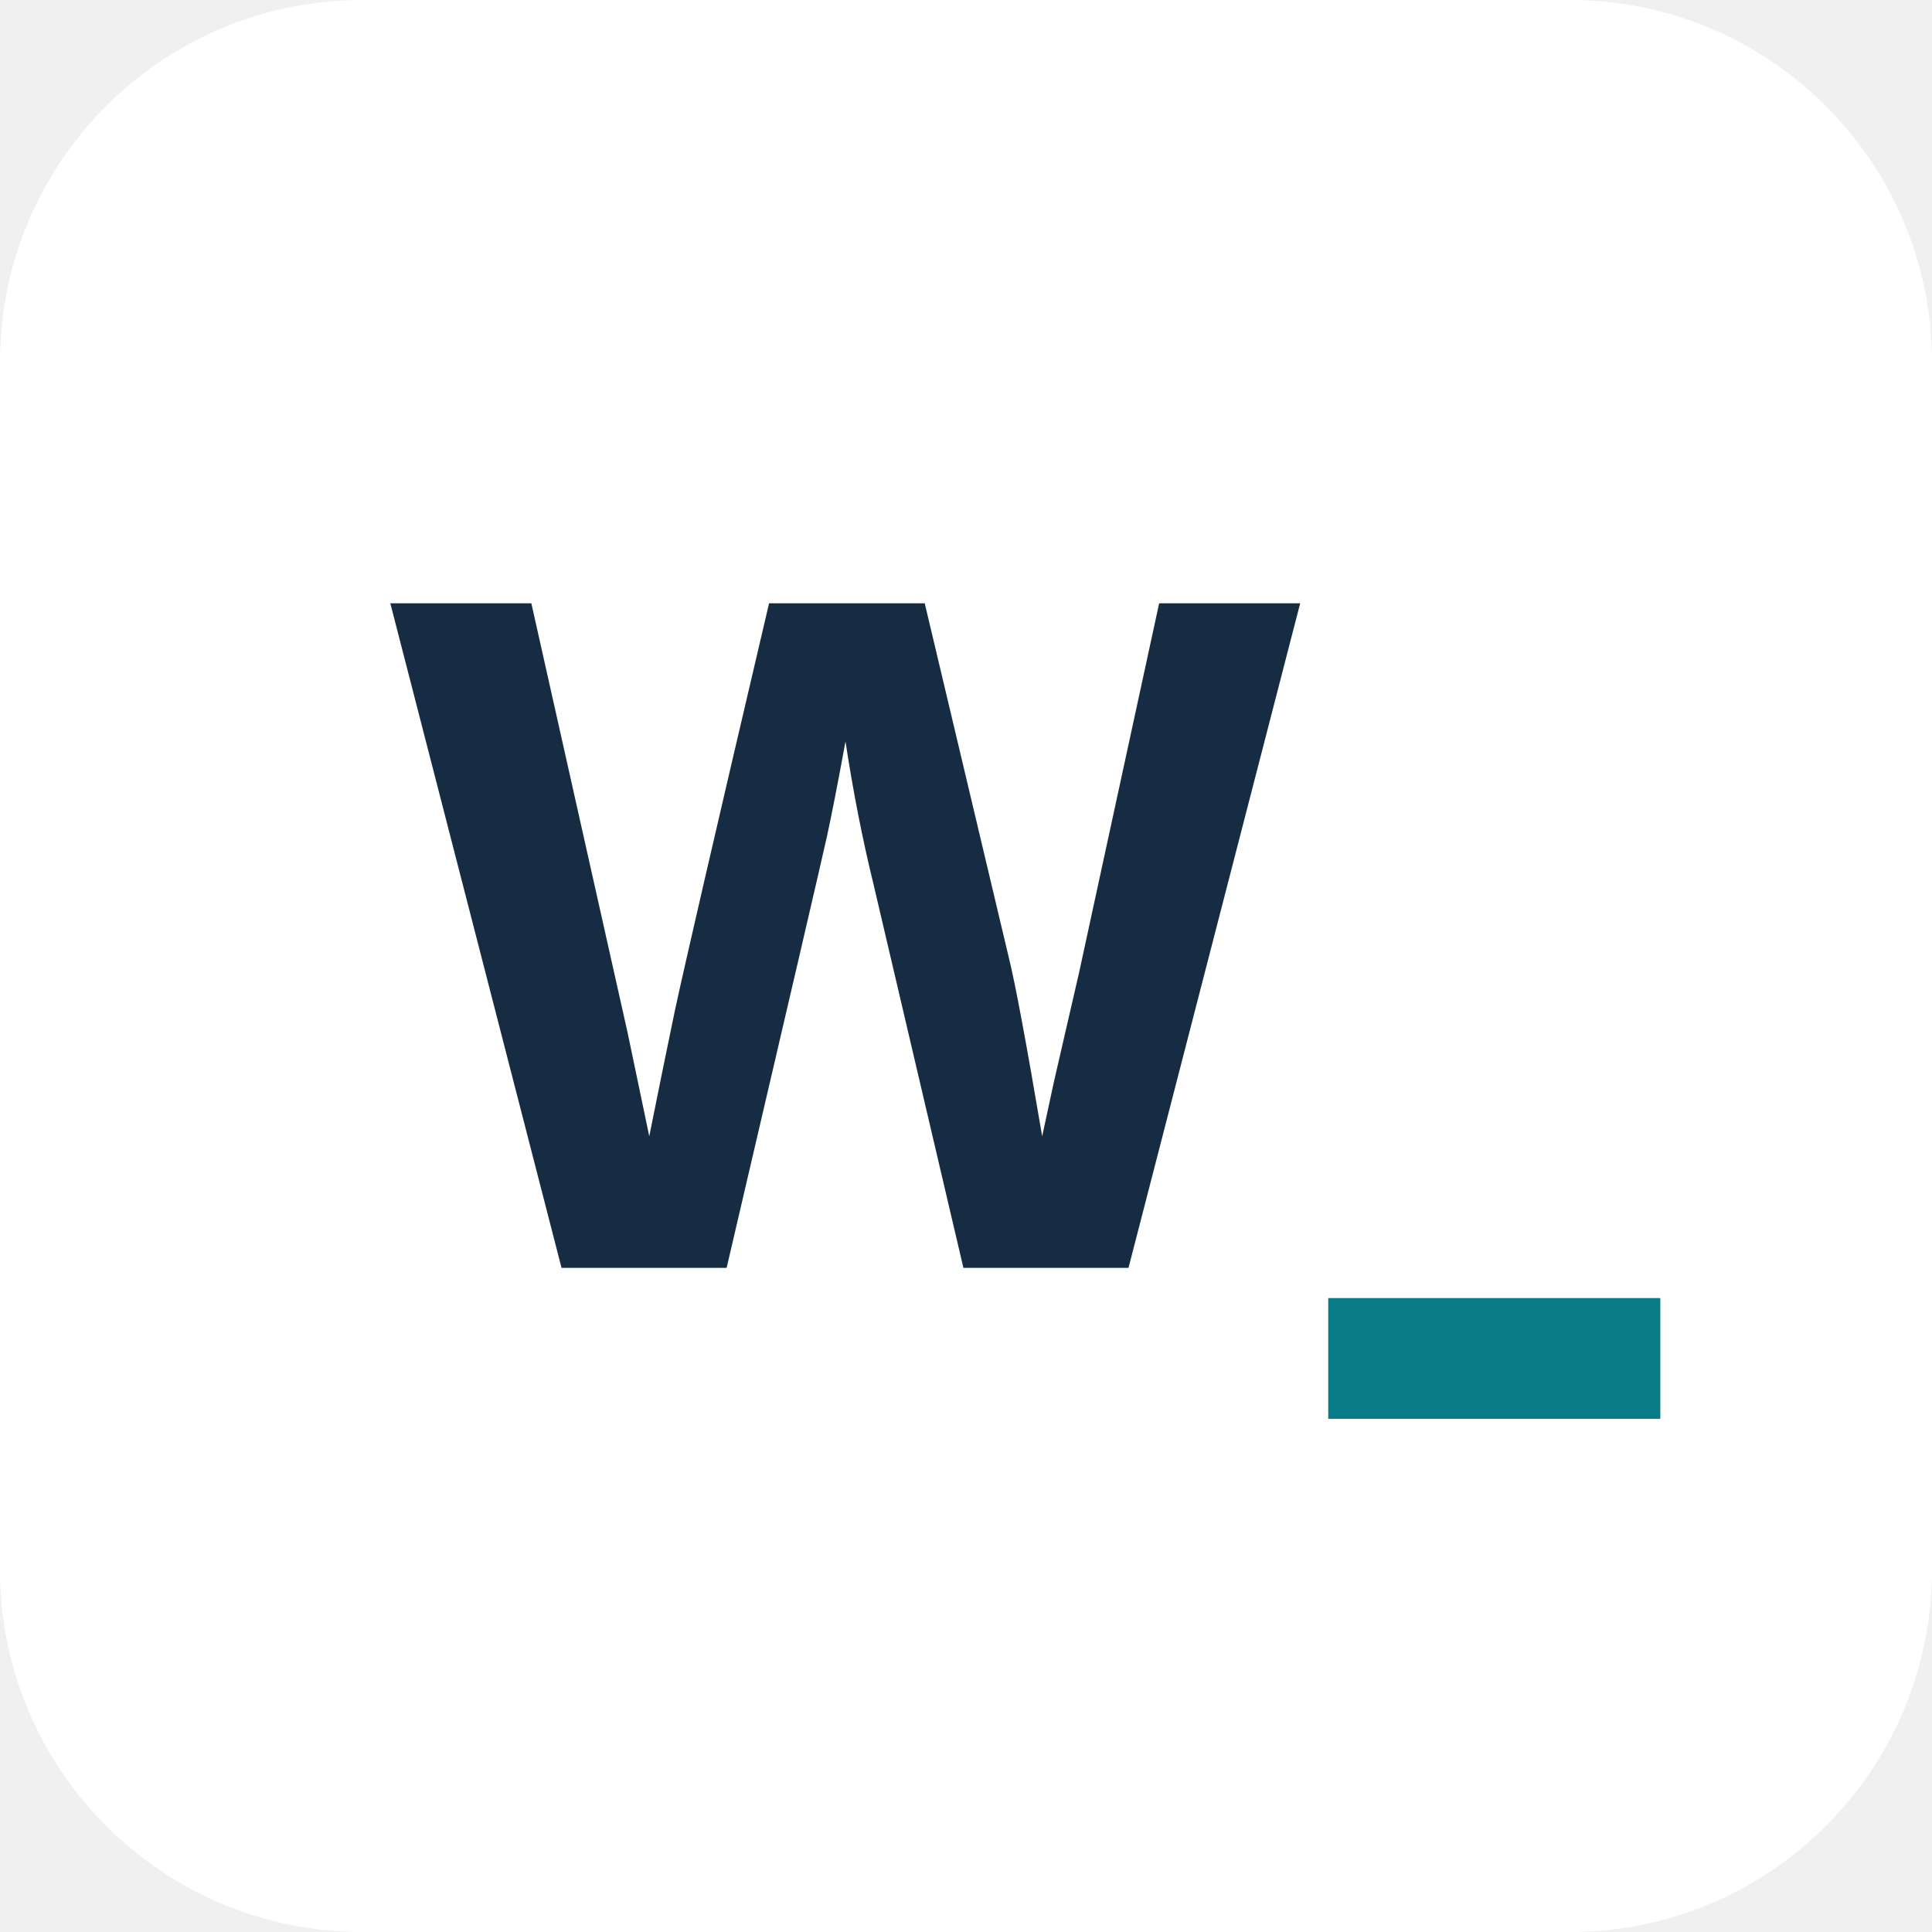
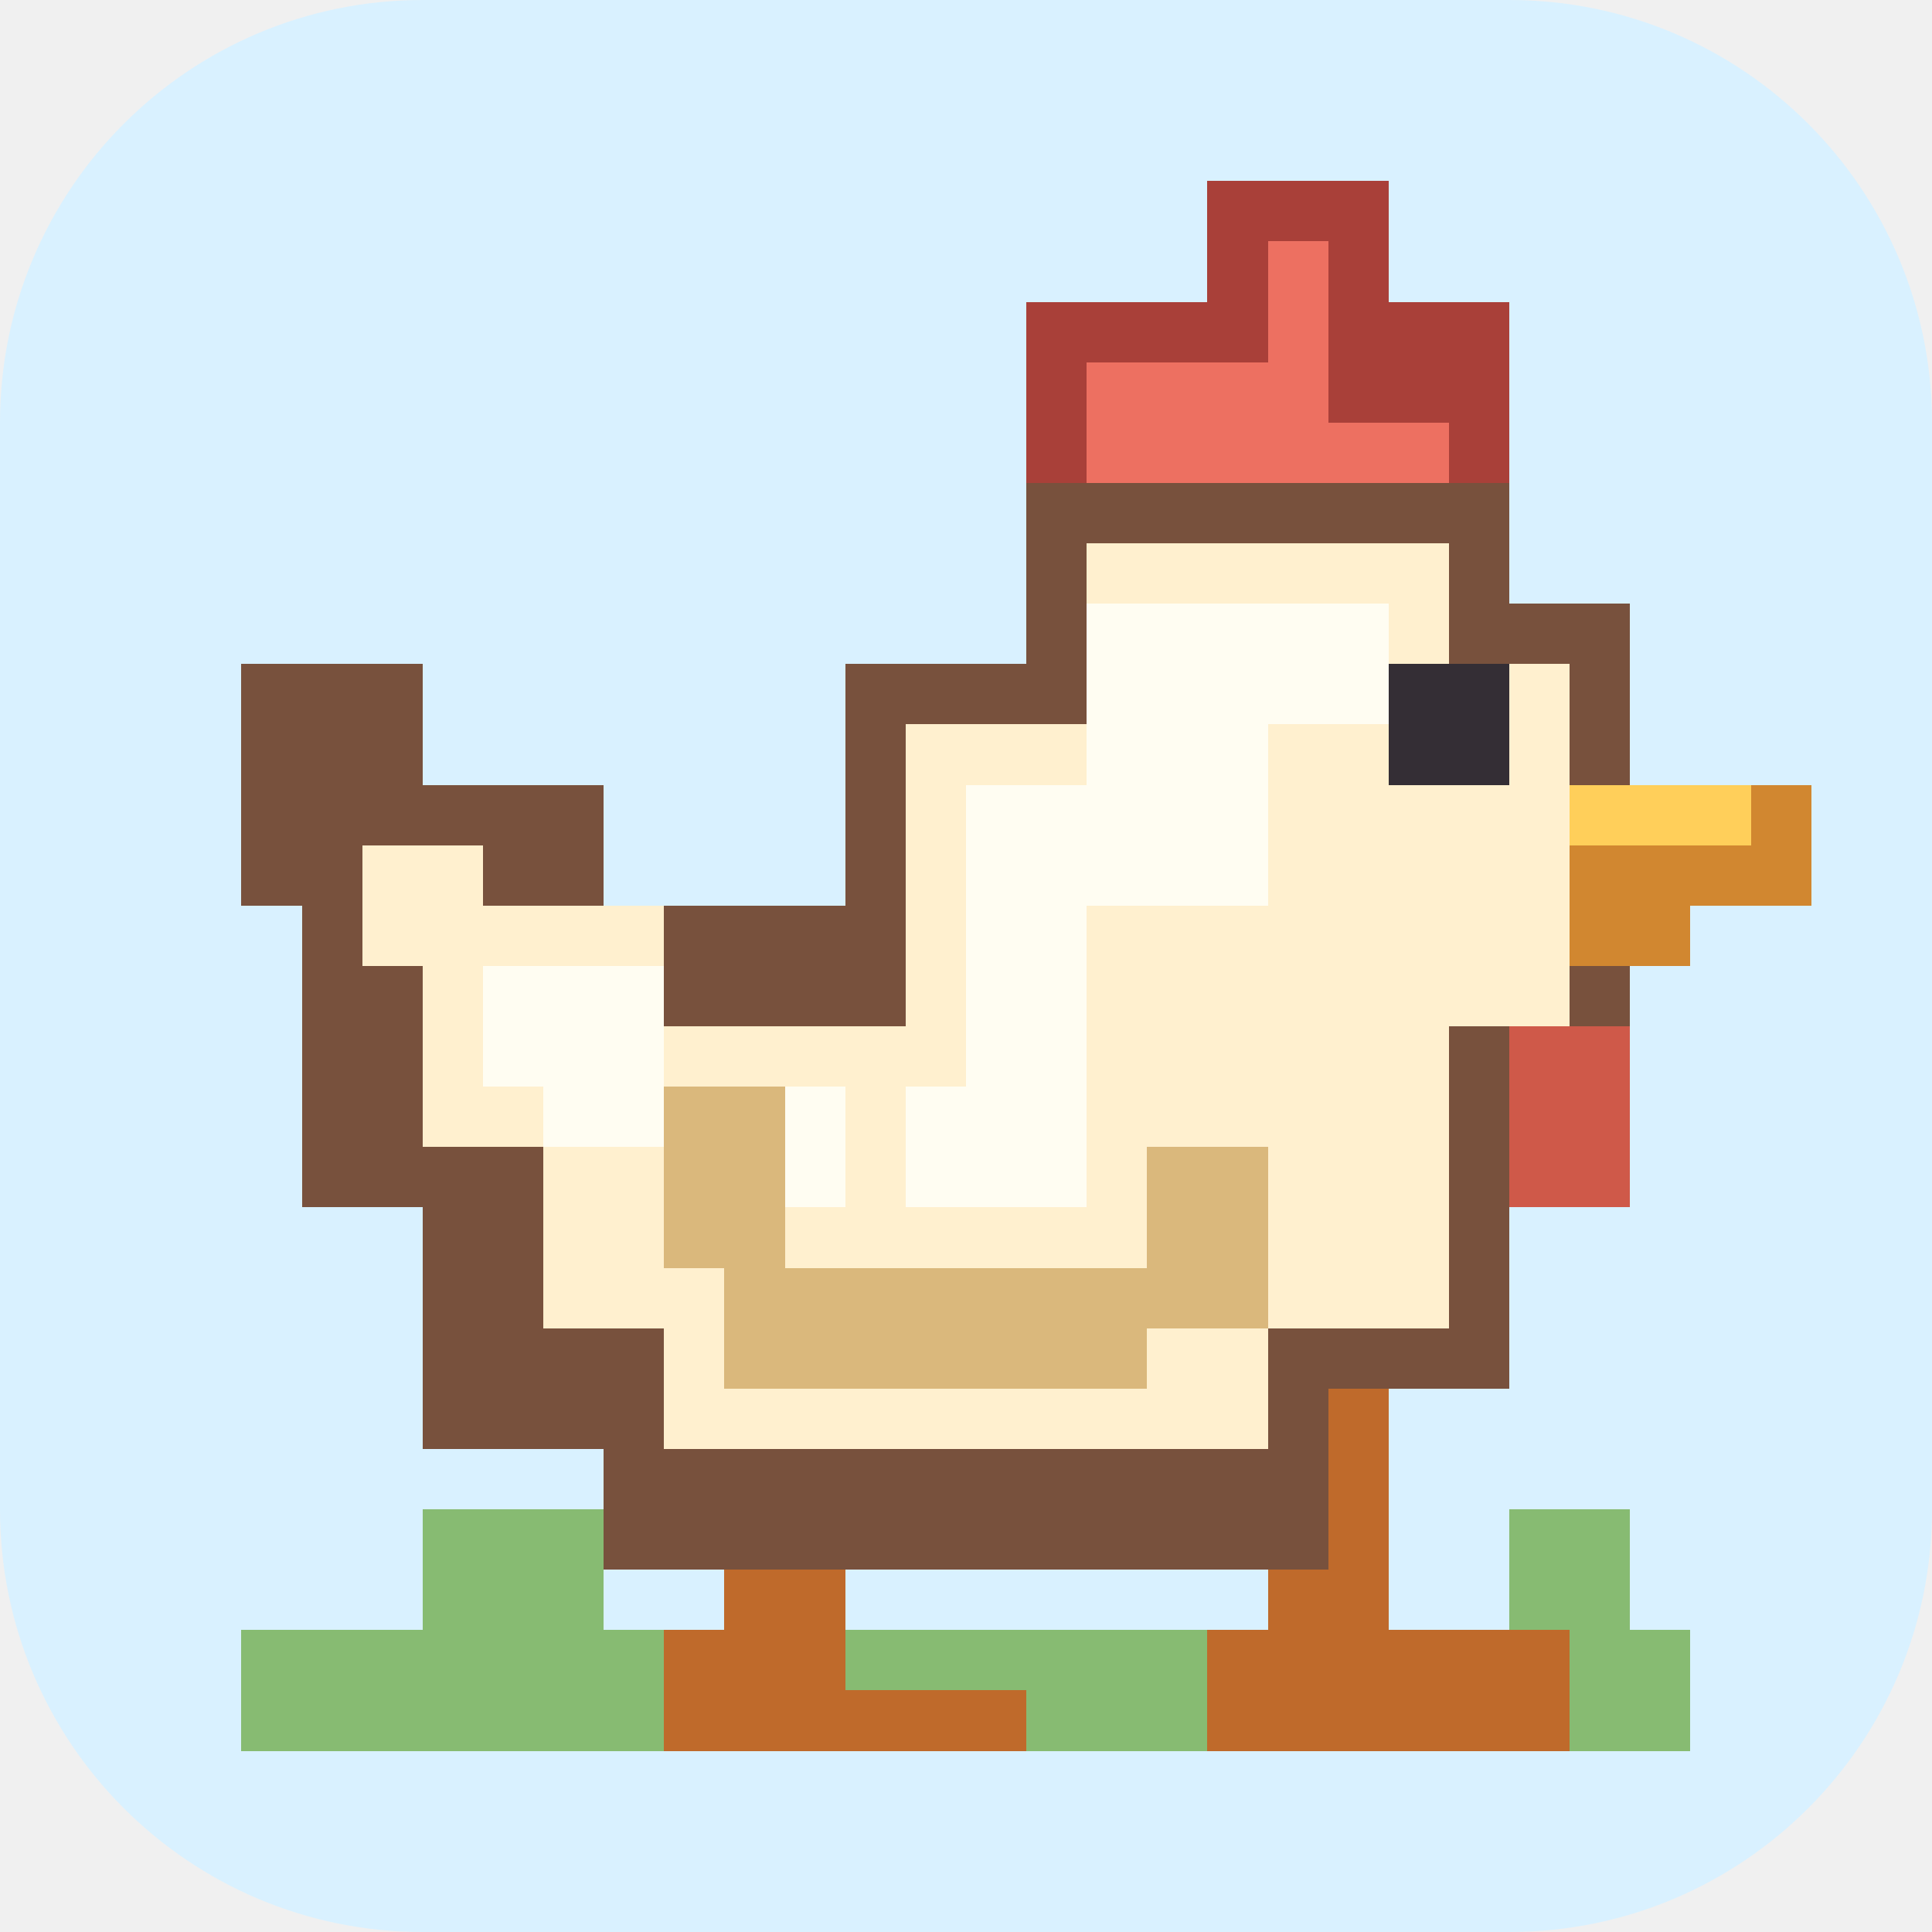
- <svg xmlns="http://www.w3.org/2000/svg" viewBox="0 0 64 64">
-   <rect width="64" height="64" rx="12" fill="#ffffff" />
-   <text x="28" y="42" text-anchor="middle" fill="#162c43" font-family="Arial,sans-serif" font-weight="600" font-size="32">W</text>
-   <path d="M44 45h11" stroke="#087b87" stroke-width="4" />
+ <svg xmlns="http://www.w3.org/2000/svg" viewBox="0 0 32 32">
+   <rect width="32" height="32" rx="7" fill="#d9f1ff" />
+   <g shape-rendering="crispEdges">
+     <path d="M4 27h24v2H4zM7 25h3v2H7zM25 25h2v2h-2z" fill="#87bb72" />
+     <path d="M12 24h2v4h3v1h-6v-2h1zM21 23h2v4h3v2h-6v-2h1z" fill="#bf6a2b" />
+     <path d="M17 8V5h3V3h3v2h2v5h-8z" fill="#a94039" />
+     <path d="M18 6h3V4h1v3h2v2h-6z" fill="#ed7061" />
+     <path d="M17 8h8v2h2v8h-2v5h-3v3H10v-2H7v-4H5v-5H4v-4h3v2h3v2h4v-4h3z" fill="#78513d" />
+     <path d="M18 9h6v2h2v6h-2v5h-3v2H11v-2H9v-3H7v-3H6v-2h2v1h3v2h4v-5h3z" fill="#fff0cf" />
+     <path d="M18 10h5v2h-2v3h-3v5h-3v-2h1v-5h2zM8 16h3v2h3v2h-3v-1H9v-1H8z" fill="#fffdf2" />
+     <path d="M11 18h2v3h6v-2h2v3h-2v1h-7v-2h-1z" fill="#dab87c" />
+     <path d="M23 11h2v2h-2z" fill="#342e35" />
+     <path d="M26 13h4v2h-2v1h-2z" fill="#d18730" />
+     <path d="M26 13h3v1h-3z" fill="#ffcf5a" />
+     <path d="M25 17h2v3h-2z" fill="#cf5949" />
+   </g>
</svg>
